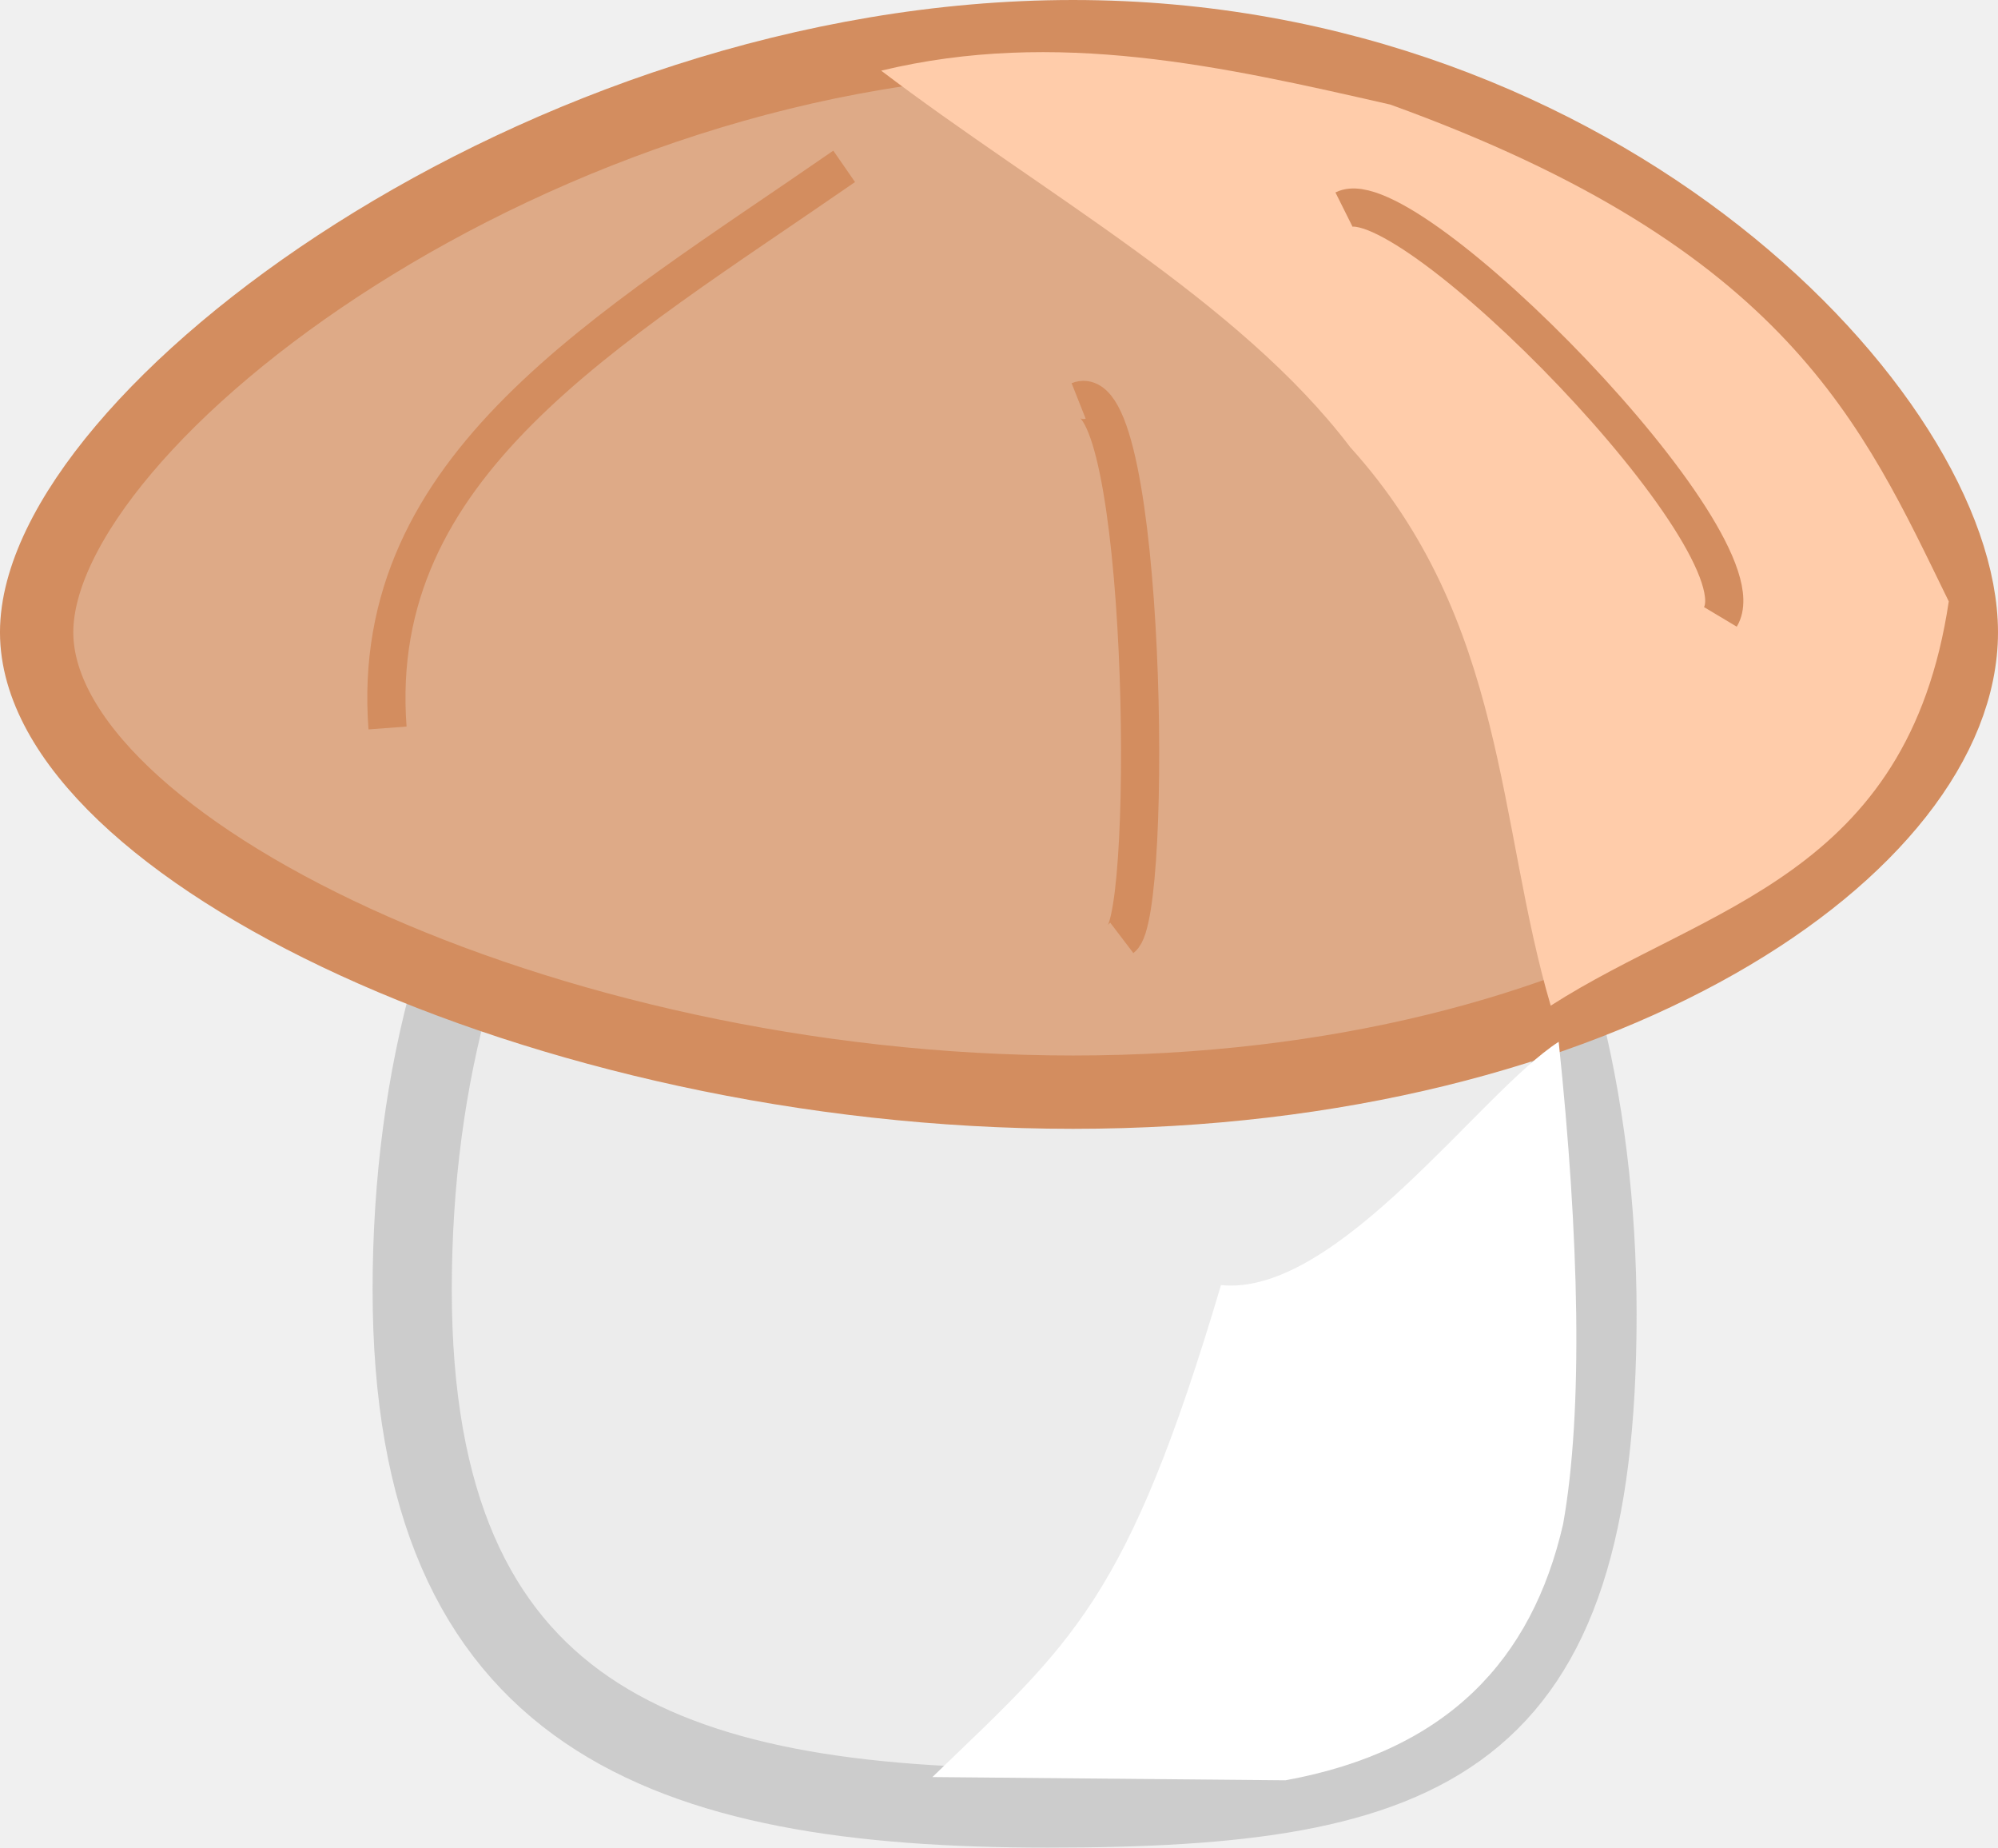
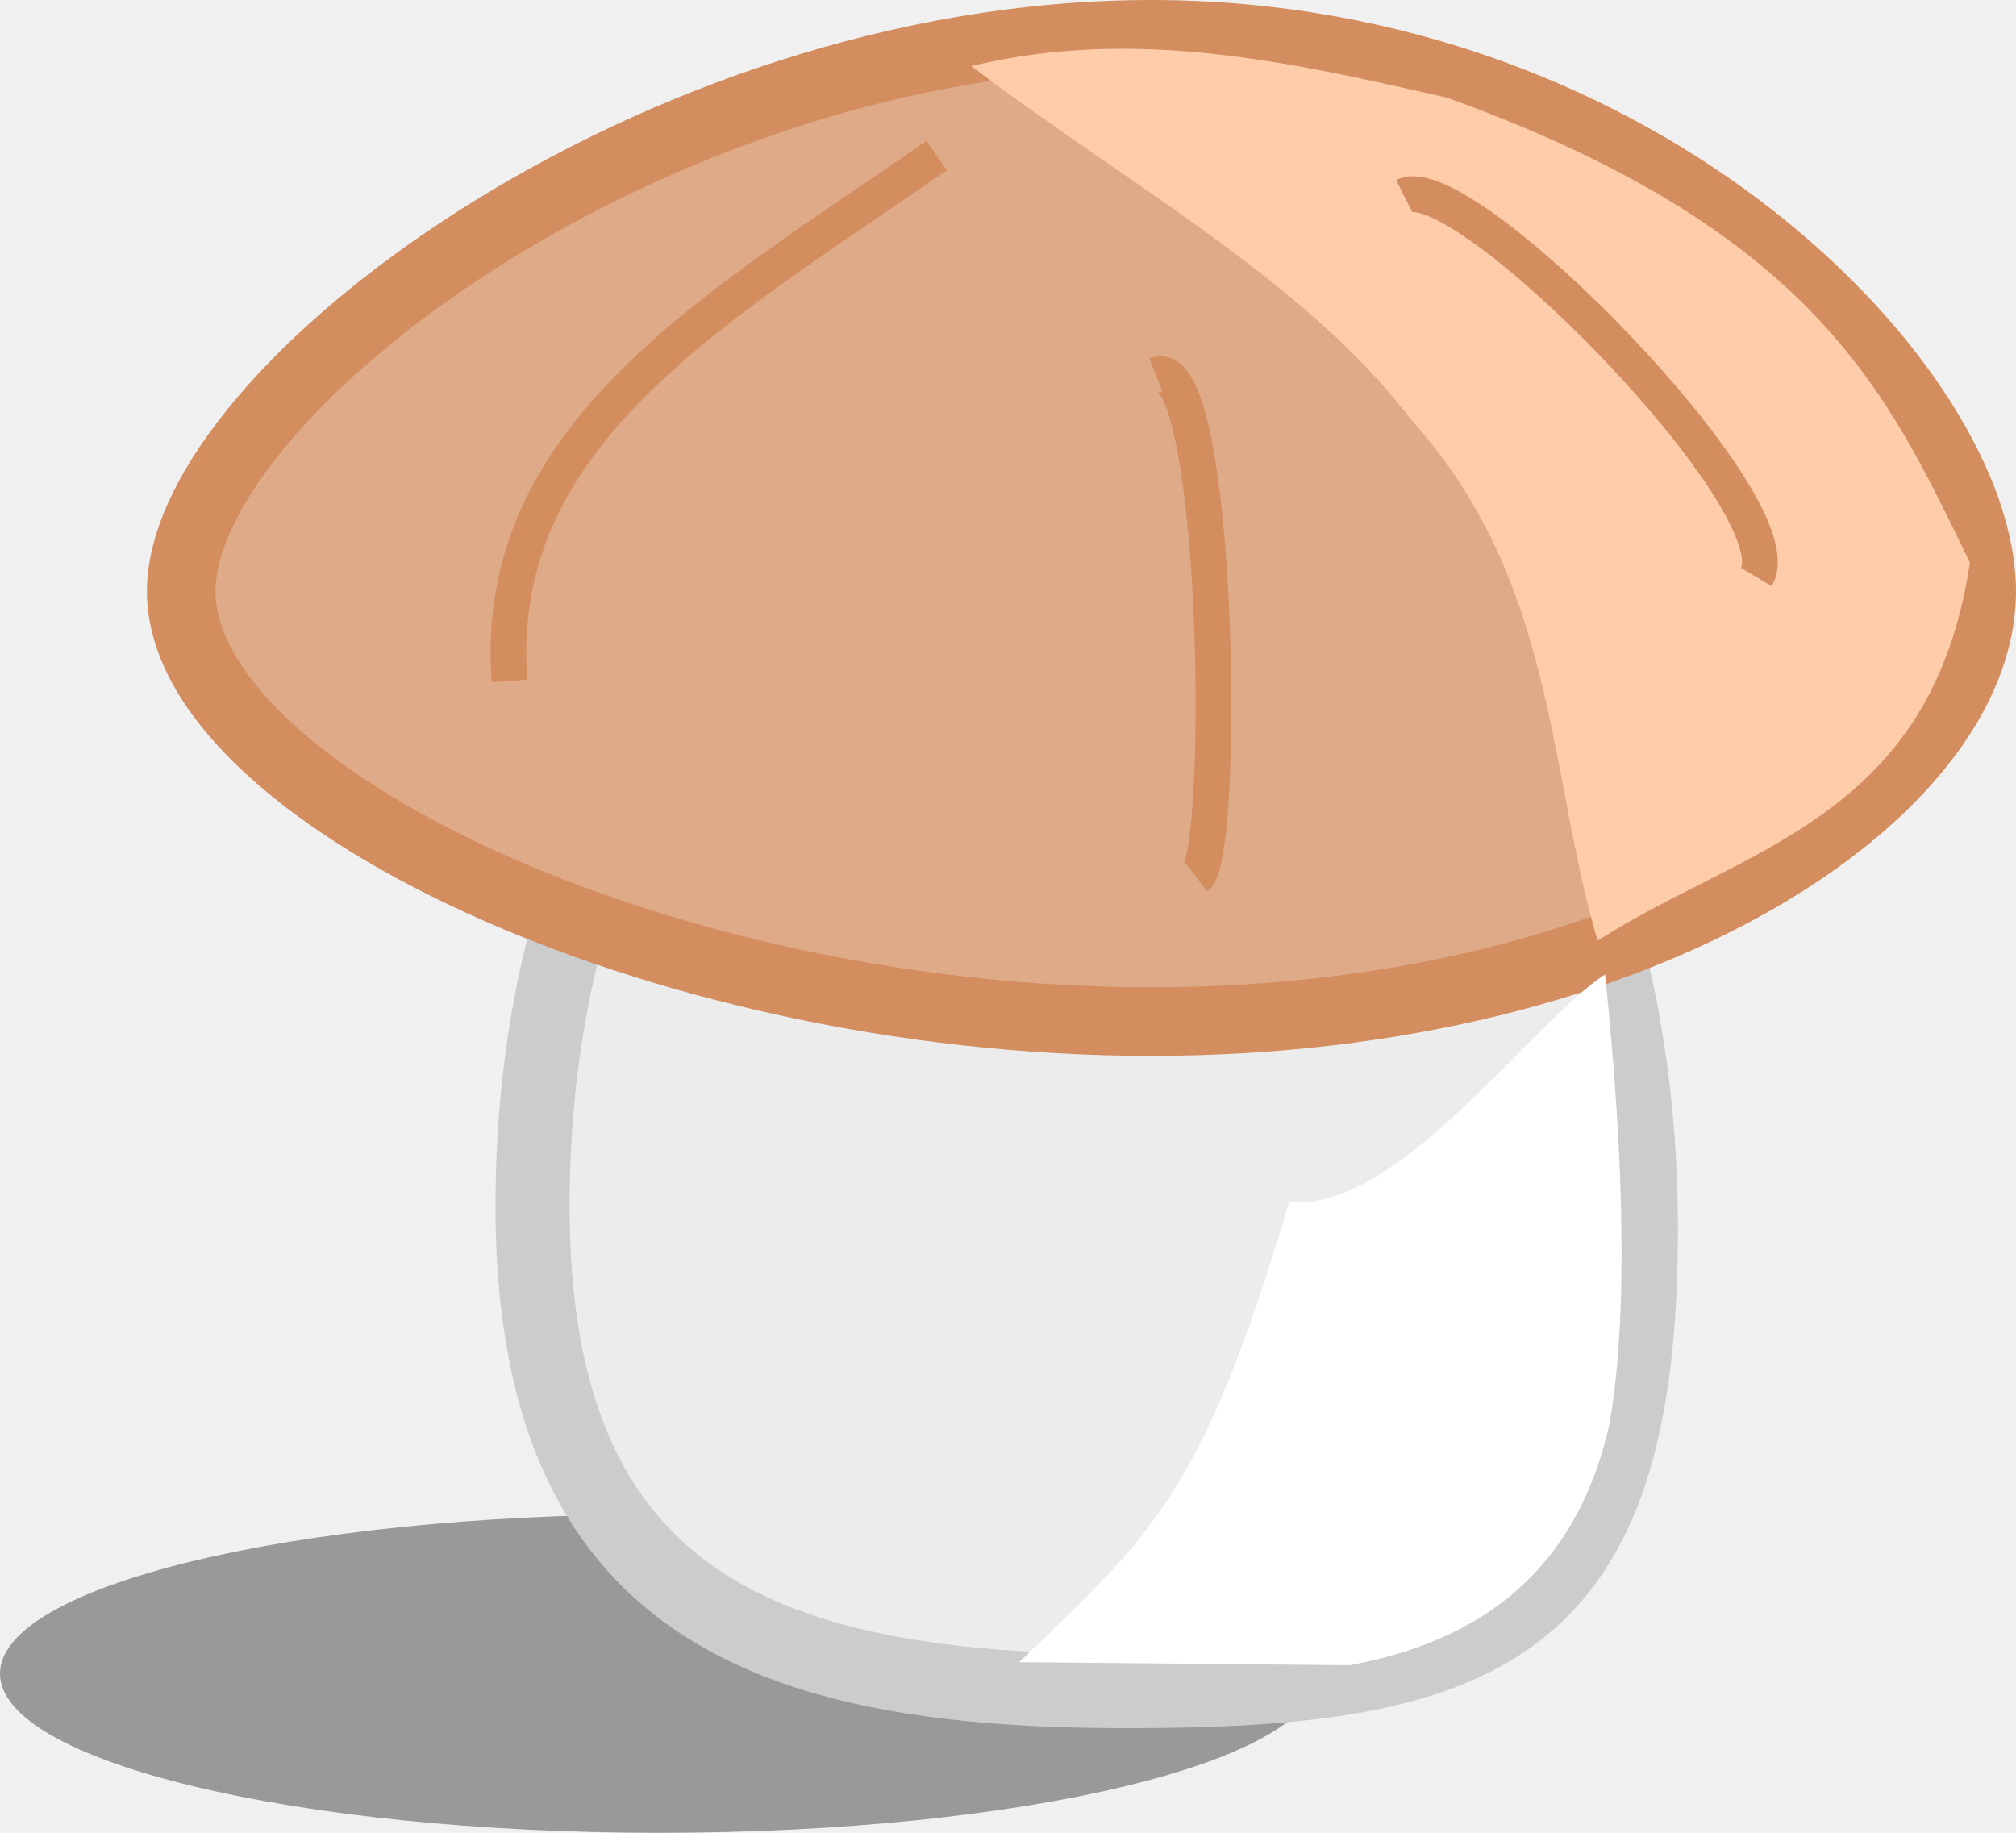
- <svg xmlns="http://www.w3.org/2000/svg" width="29.57mm" height="27.341mm" viewBox="0 0 29.57 27.341" version="1.1" id="svg1">
+ <svg xmlns="http://www.w3.org/2000/svg" width="31.895mm" height="28.996mm" viewBox="0 0 31.895 28.996" version="1.1" id="svg1">
  <defs id="defs1" />
-   <g id="layer1" transform="translate(-9.941832,-5.55663)">
+   <g id="layer1" transform="translate(-7.616991,-5.55663)">
+     <ellipse style="fill:#999999;stroke-width:1.42;stroke-linecap:round" id="path8" cx="18.046" cy="32.034" rx="10.429" ry="2.519" />
    <g id="g1" transform="translate(-77.81181,-146.4908)">
      <path id="path1" style="fill:#ececec;stroke:#cccccc;stroke-width:1.172;stroke-dasharray:none" d="m 111.389,171.496 c -1e-5,6.355 -2.479,7.306 -8.128,7.306 -5.649,0 -9.407,-1.316 -9.407,-7.672 0,-6.355 3.21,-11.507 8.859,-11.507 5.649,0 8.676,5.517 8.676,11.873 z" />
      <path id="path2" style="fill:#deaa87;stroke:#d38d5f;stroke-width:1.085;stroke-dasharray:none" d="m 116.781,161.404 c 0,3.153 -5.281,6.805 -13.147,6.805 -7.866,0 -15.338,-3.652 -15.338,-6.805 0,-3.153 7.473,-8.814 15.338,-8.814 7.866,0 13.147,5.661 13.147,8.814 z" />
      <path style="fill:none;stroke:#d38d5f;stroke-width:0.565;stroke-dasharray:none" d="m 100.247,154.509 c -3.525,2.441 -7.049,4.419 -6.758,8.311" id="path3" />
      <path style="fill:none;stroke:#d38d5f;stroke-width:0.565;stroke-dasharray:none" d="m 103.717,157.98 c 1.006,-0.399 1.113,7.585 0.639,7.946" id="path4" />
      <path style="fill:#ffccaa;stroke:none;stroke-width:0.565;stroke-dasharray:none" d="m 100.795,153.093 c 2.374,1.804 5.296,3.403 6.941,5.571 2.321,2.566 2.175,5.582 2.968,8.265 2.301,-1.477 5.284,-1.908 5.891,-5.982 -1.273,-2.603 -2.374,-5.223 -8.265,-7.352 -2.472,-0.564 -4.944,-1.127 -7.535,-0.502 z" id="path6" />
      <path style="fill:none;stroke:#d38d5f;stroke-width:0.565;stroke-dasharray:none" d="m 107.644,155.148 c 0.945,-0.472 6.235,4.919 5.571,6.028" id="path5" />
      <path style="fill:#ffffff;stroke:none;stroke-width:0.565;stroke-dasharray:none" d="m 105.824,171.064 c -1.391,4.689 -2.206,5.288 -4.271,7.28 l 5.224,0.048 c 2.396,-0.436 3.649,-1.782 4.11,-3.79 0.301,-1.681 0.238,-4.25 -0.065,-7.138 -1.15,0.738 -3.277,3.776 -4.998,3.6 z" id="path7" />
    </g>
  </g>
</svg>
